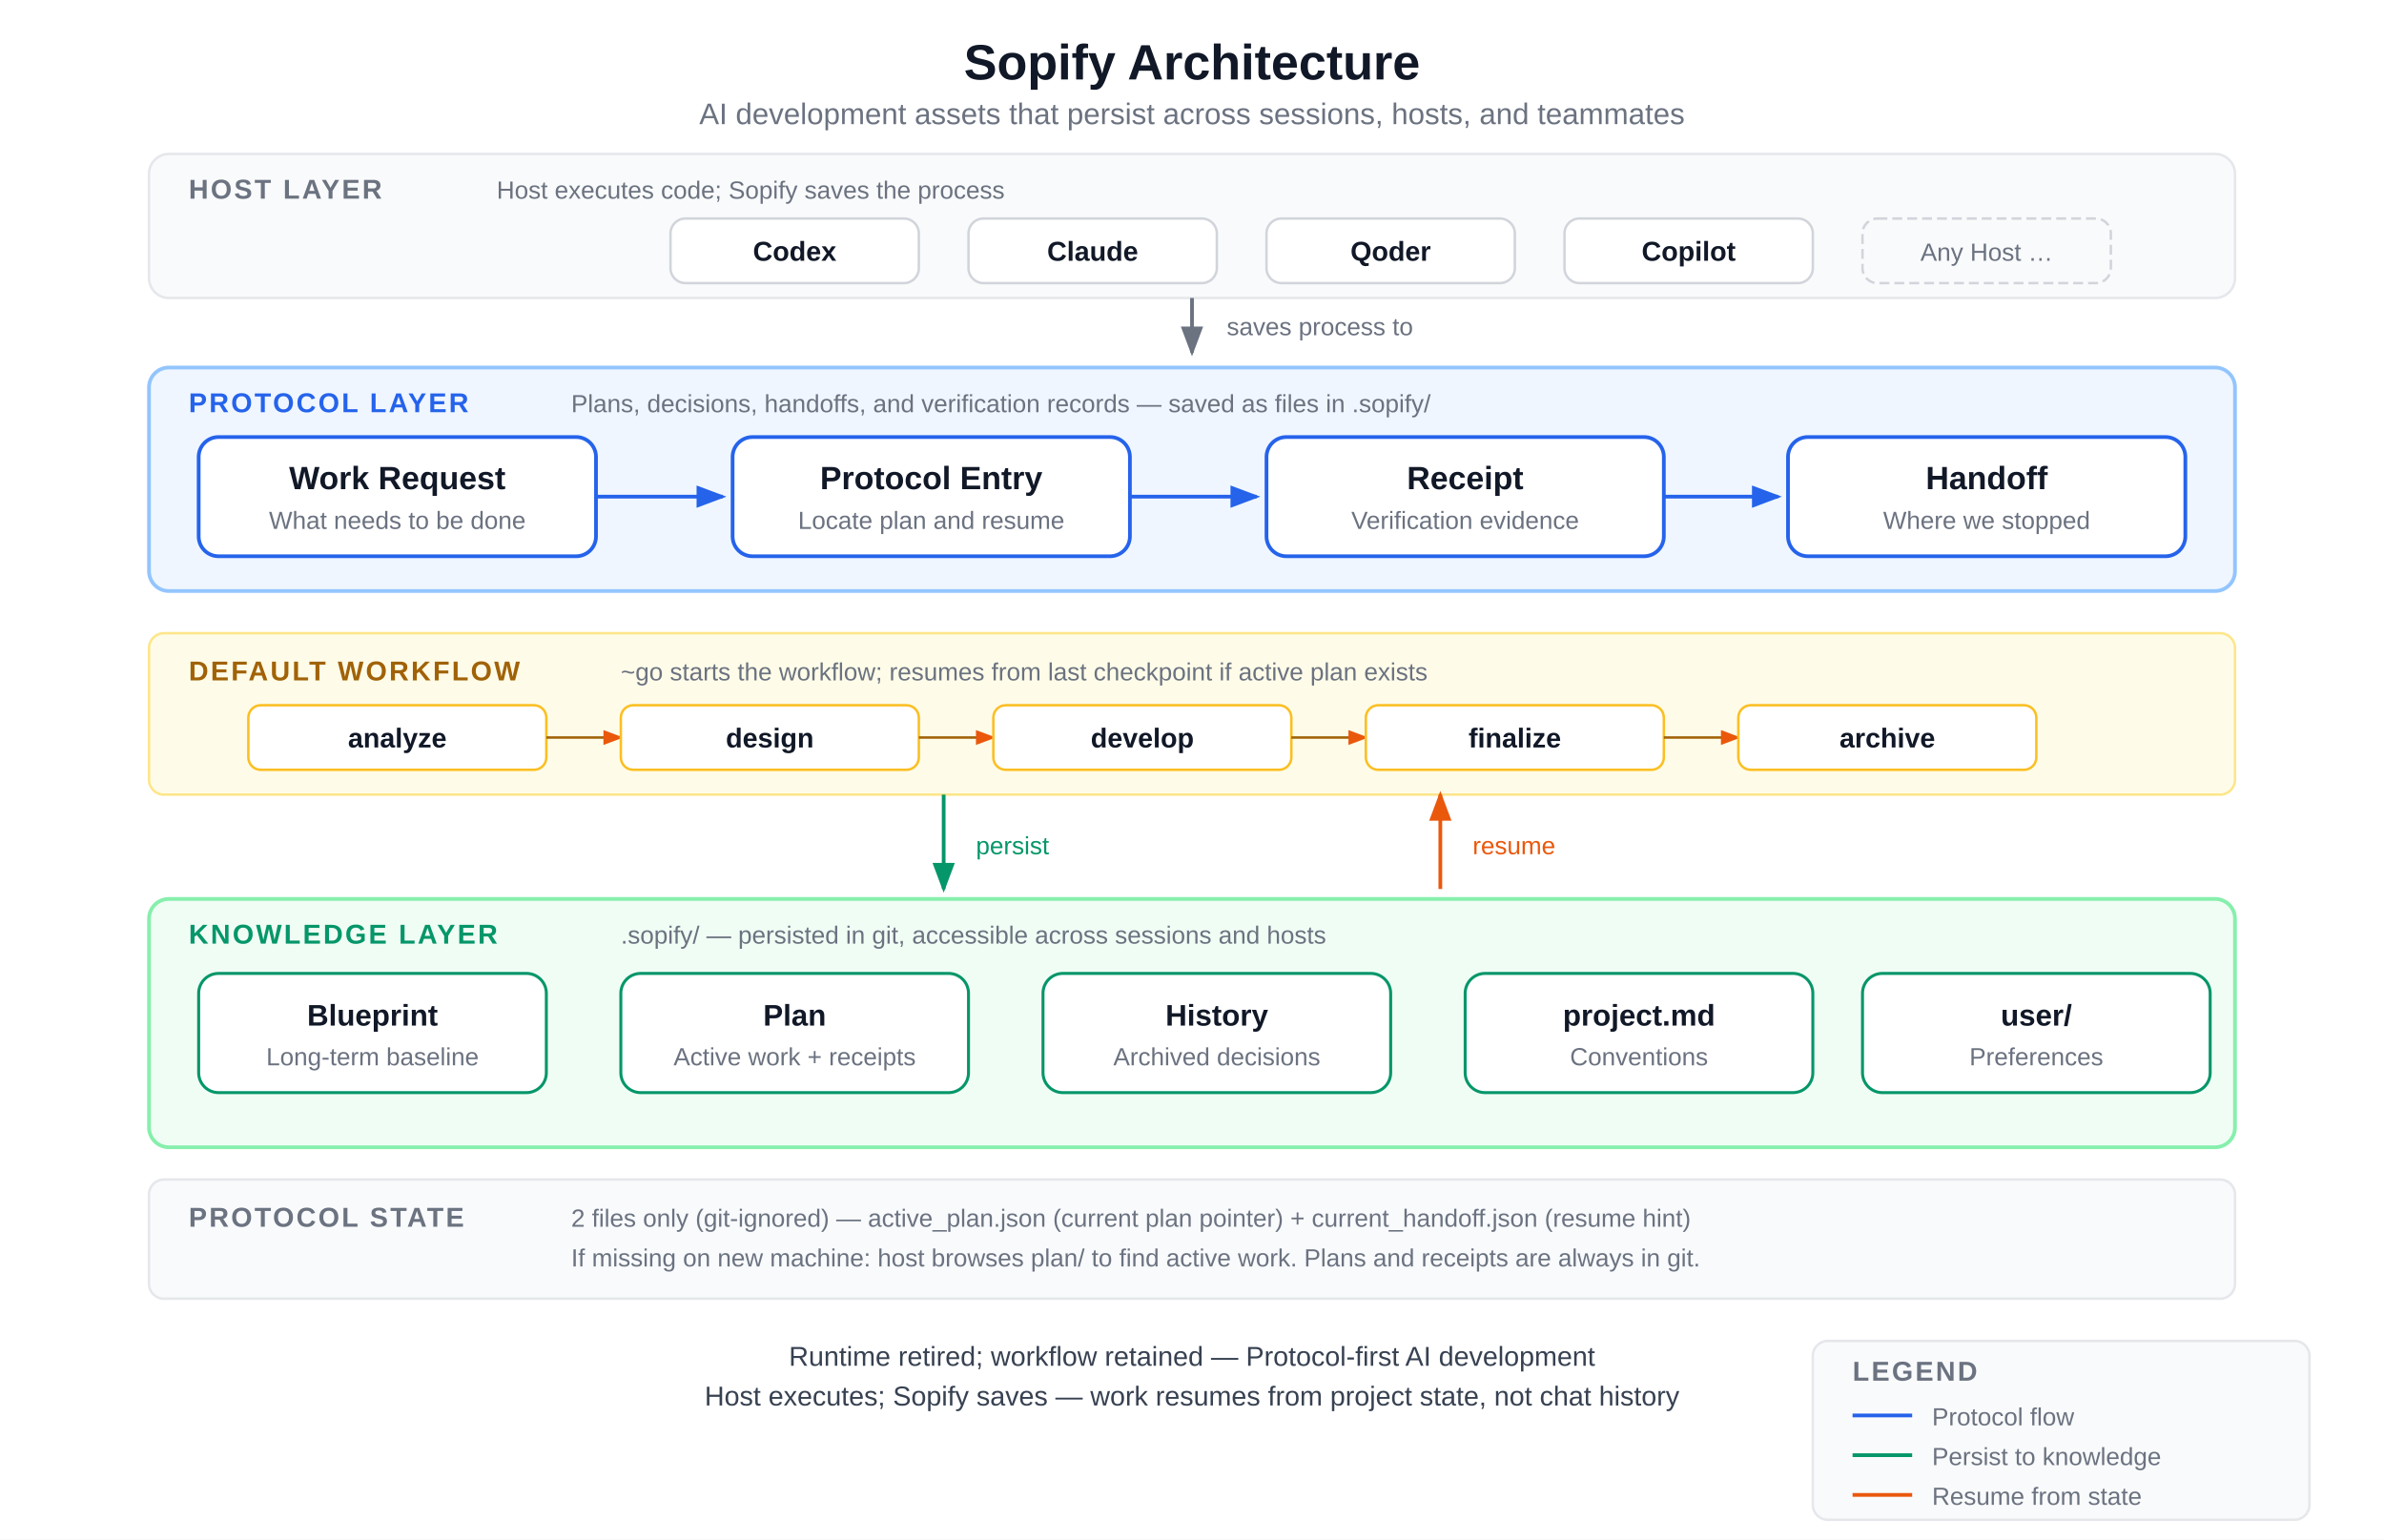
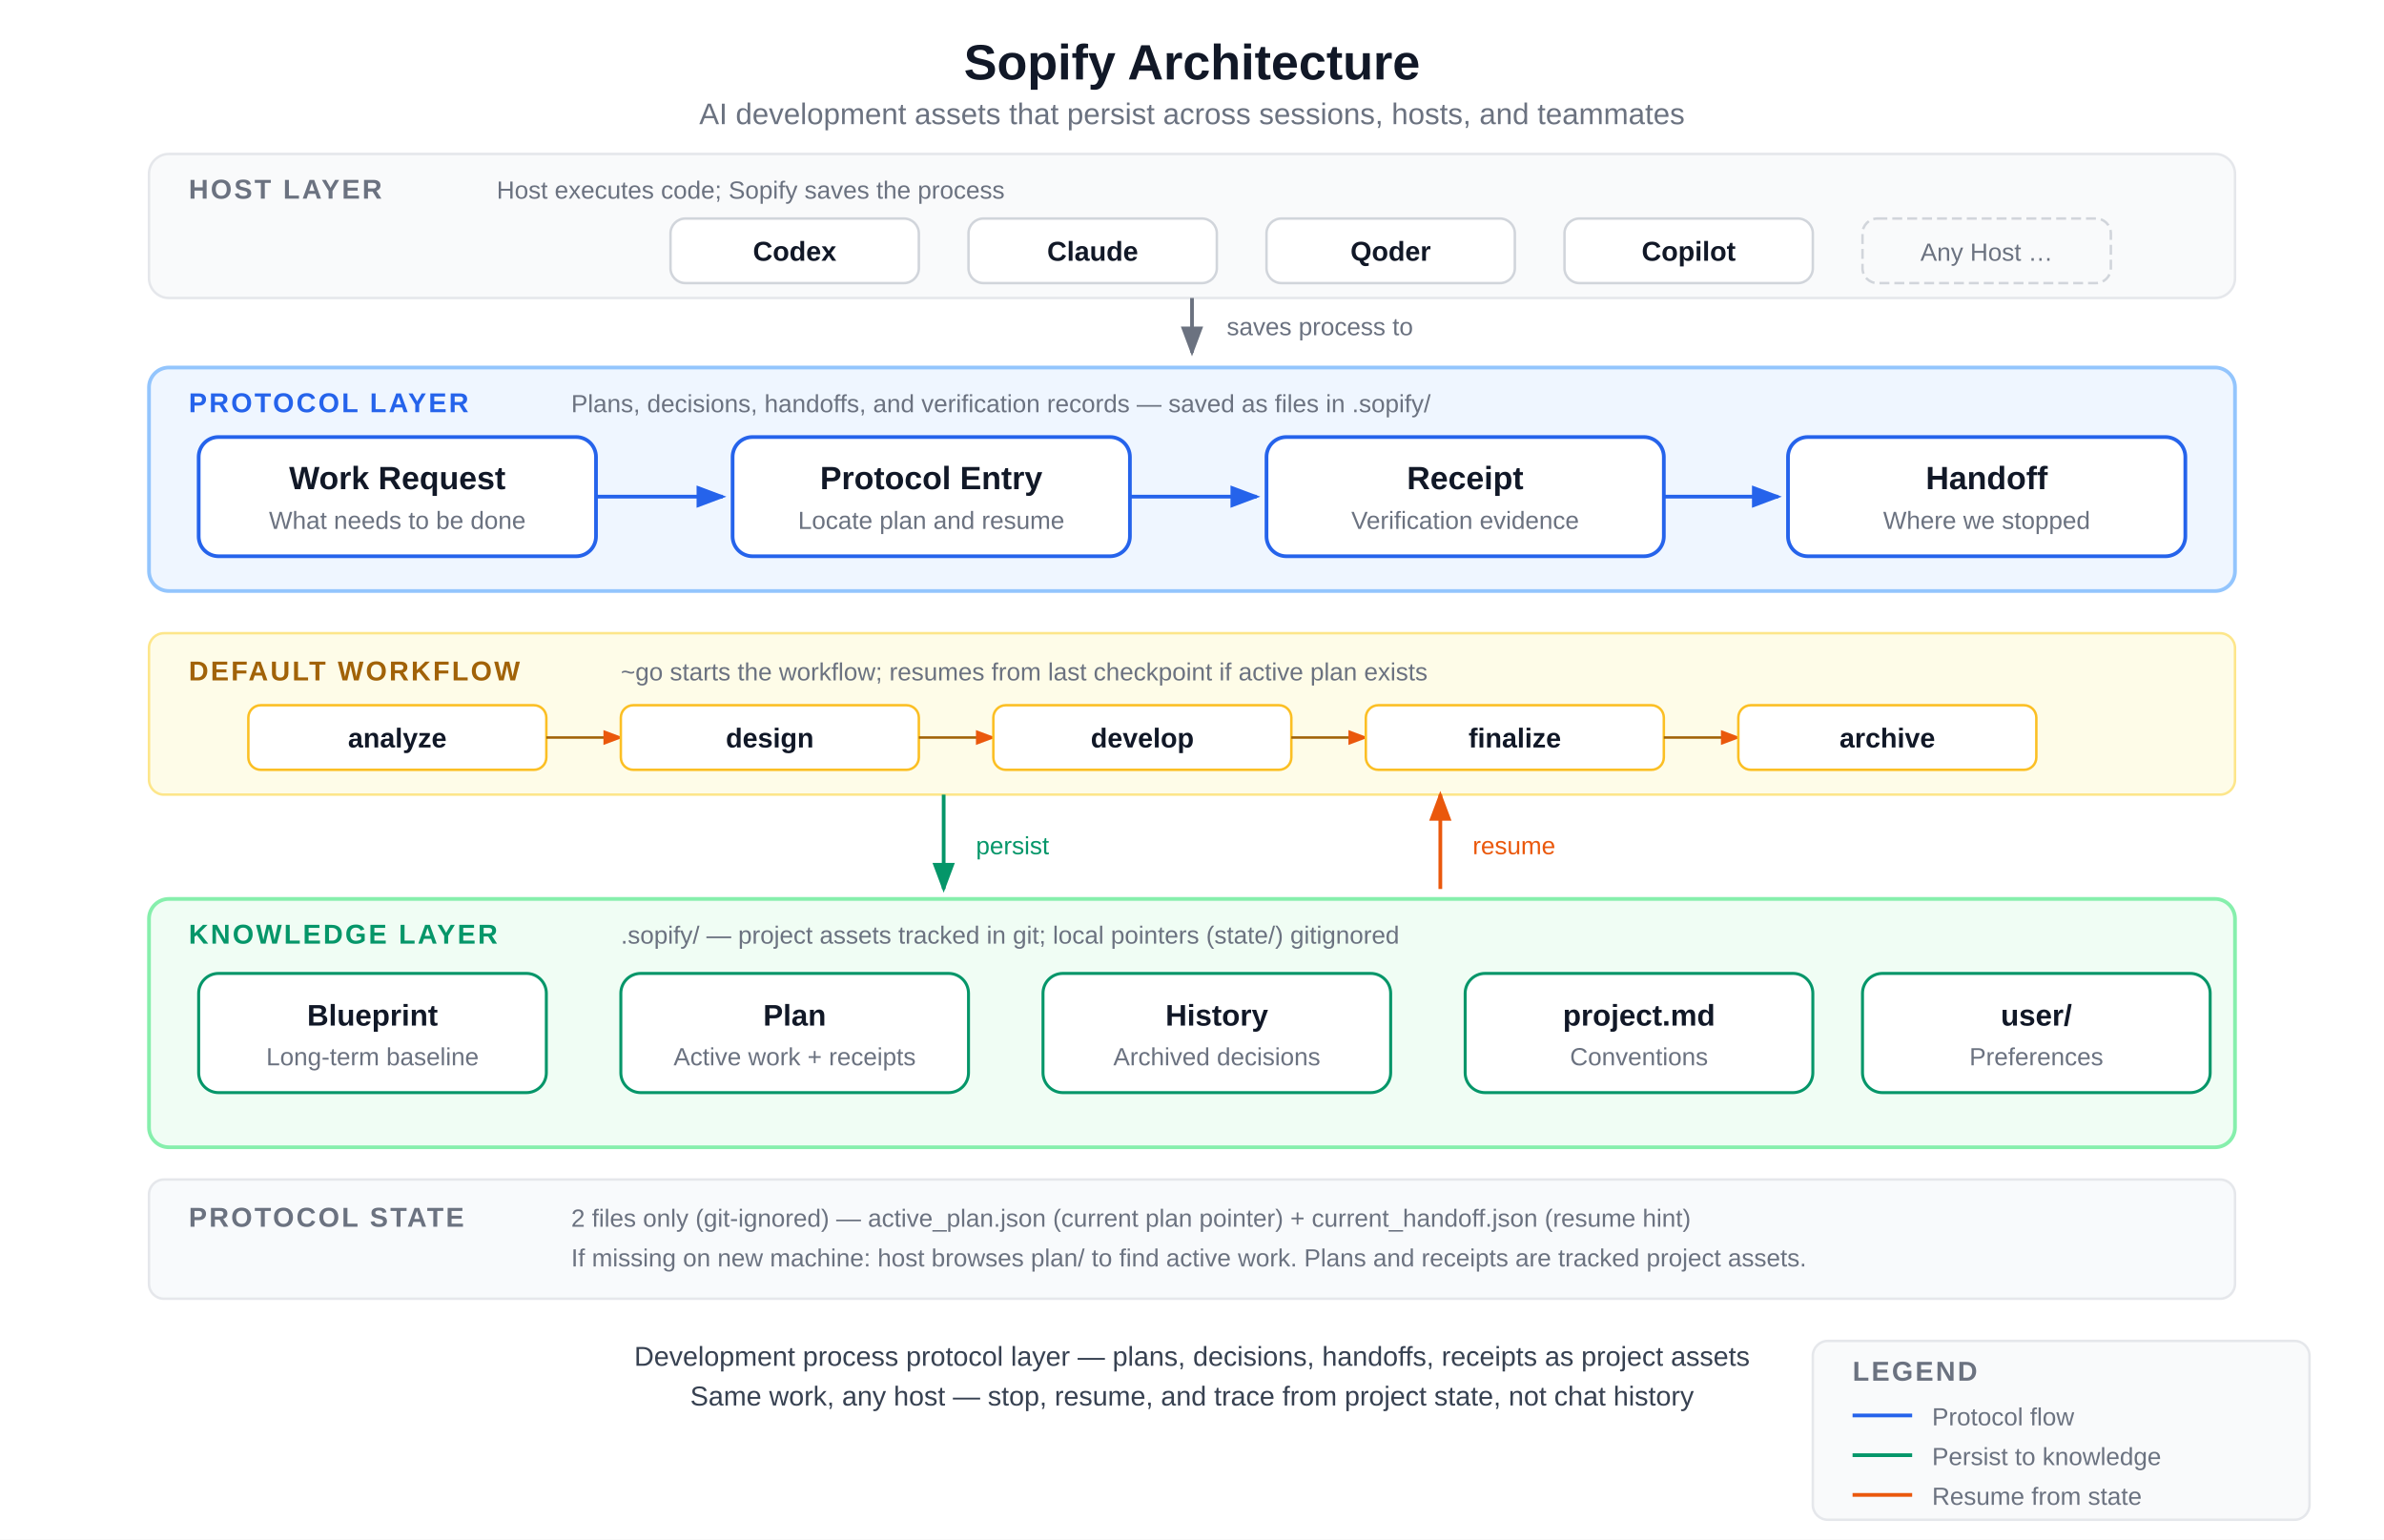
<svg xmlns="http://www.w3.org/2000/svg" viewBox="0 0 960 620">
  <style>
    text { font-family: -apple-system, BlinkMacSystemFont, "Segoe UI", "Helvetica Neue", Arial, "PingFang SC", "Microsoft YaHei", sans-serif; }
    .title { font-size: 20px; font-weight: 700; fill: #111827; }
    .subtitle { font-size: 12px; fill: #6b7280; }
    .tier-label { font-size: 11px; font-weight: 700; letter-spacing: 0.08em; }
    .node-name { font-size: 13px; font-weight: 600; fill: #111827; }
    .node-desc { font-size: 10px; fill: #6b7280; }
    .slogan { font-size: 11px; font-weight: 500; fill: #374151; }
    .arrow-label { font-size: 10px; font-weight: 500; }
  </style>
  <defs>
    <marker id="a-blue" markerWidth="8" markerHeight="6" refX="7" refY="3" orient="auto">
      <polygon points="0 0,8 3,0 6" fill="#2563eb" />
    </marker>
    <marker id="a-green" markerWidth="8" markerHeight="6" refX="7" refY="3" orient="auto">
      <polygon points="0 0,8 3,0 6" fill="#059669" />
    </marker>
    <marker id="a-orange" markerWidth="8" markerHeight="6" refX="7" refY="3" orient="auto">
      <polygon points="0 0,8 3,0 6" fill="#ea580c" />
    </marker>
    <marker id="a-gray" markerWidth="8" markerHeight="6" refX="7" refY="3" orient="auto">
      <polygon points="0 0,8 3,0 6" fill="#6b7280" />
    </marker>
  </defs>
  <rect width="960" height="620" fill="#ffffff" />
  <text x="480" y="32" text-anchor="middle" class="title">Sopify Architecture</text>
  <text x="480" y="50" text-anchor="middle" class="subtitle">AI development assets that persist across sessions, hosts, and teammates</text>
  <rect x="60" y="62" width="840" height="58" rx="8" fill="#f9fafb" stroke="#e5e7eb" stroke-width="1" />
  <text x="76" y="80" class="tier-label" fill="#6b7280">HOST LAYER</text>
  <text x="200" y="80" class="node-desc">Host executes code; Sopify saves the process</text>
  <rect x="270" y="88" width="100" height="26" rx="6" fill="#ffffff" stroke="#d1d5db" stroke-width="1" />
  <text x="320" y="105" text-anchor="middle" class="node-name" style="font-size:11px">Codex</text>
  <rect x="390" y="88" width="100" height="26" rx="6" fill="#ffffff" stroke="#d1d5db" stroke-width="1" />
  <text x="440" y="105" text-anchor="middle" class="node-name" style="font-size:11px">Claude</text>
  <rect x="510" y="88" width="100" height="26" rx="6" fill="#ffffff" stroke="#d1d5db" stroke-width="1" />
  <text x="560" y="105" text-anchor="middle" class="node-name" style="font-size:11px">Qoder</text>
  <rect x="630" y="88" width="100" height="26" rx="6" fill="#ffffff" stroke="#d1d5db" stroke-width="1" />
  <text x="680" y="105" text-anchor="middle" class="node-name" style="font-size:11px">Copilot</text>
  <rect x="750" y="88" width="100" height="26" rx="6" fill="#f9fafb" stroke="#d1d5db" stroke-width="1" stroke-dasharray="4,2" />
  <text x="800" y="105" text-anchor="middle" class="node-desc">Any Host …</text>
  <line x1="480" y1="120" x2="480" y2="142" stroke="#6b7280" stroke-width="1.5" marker-end="url(#a-gray)" />
  <text x="494" y="135" class="arrow-label" fill="#6b7280">saves process to</text>
  <rect x="60" y="148" width="840" height="90" rx="8" fill="#eff6ff" stroke="#93c5fd" stroke-width="1.5" />
  <text x="76" y="166" class="tier-label" fill="#2563eb">PROTOCOL LAYER</text>
  <text x="230" y="166" class="node-desc">Plans, decisions, handoffs, and verification records — saved as files in .sopify/</text>
  <rect x="80" y="176" width="160" height="48" rx="8" fill="#ffffff" stroke="#2563eb" stroke-width="1.5" />
  <text x="160" y="197" text-anchor="middle" class="node-name">Work Request</text>
  <text x="160" y="213" text-anchor="middle" class="node-desc">What needs to be done</text>
  <rect x="295" y="176" width="160" height="48" rx="8" fill="#ffffff" stroke="#2563eb" stroke-width="1.5" />
  <text x="375" y="197" text-anchor="middle" class="node-name">Protocol Entry</text>
  <text x="375" y="213" text-anchor="middle" class="node-desc">Locate plan and resume</text>
  <rect x="510" y="176" width="160" height="48" rx="8" fill="#ffffff" stroke="#2563eb" stroke-width="1.5" />
  <text x="590" y="197" text-anchor="middle" class="node-name">Receipt</text>
  <text x="590" y="213" text-anchor="middle" class="node-desc">Verification evidence</text>
  <rect x="720" y="176" width="160" height="48" rx="8" fill="#ffffff" stroke="#2563eb" stroke-width="1.5" />
  <text x="800" y="197" text-anchor="middle" class="node-name">Handoff</text>
  <text x="800" y="213" text-anchor="middle" class="node-desc">Where we stopped</text>
  <line x1="240" y1="200" x2="291" y2="200" stroke="#2563eb" stroke-width="1.5" marker-end="url(#a-blue)" />
  <line x1="455" y1="200" x2="506" y2="200" stroke="#2563eb" stroke-width="1.5" marker-end="url(#a-blue)" />
  <line x1="670" y1="200" x2="716" y2="200" stroke="#2563eb" stroke-width="1.5" marker-end="url(#a-blue)" />
  <rect x="60" y="255" width="840" height="65" rx="6" fill="#fefce8" stroke="#fde68a" stroke-width="1" />
  <text x="76" y="274" class="tier-label" fill="#a16207">DEFAULT WORKFLOW</text>
  <text x="250" y="274" class="node-desc">~go starts the workflow; resumes from last checkpoint if active plan exists</text>
  <rect x="100" y="284" width="120" height="26" rx="5" fill="#ffffff" stroke="#fbbf24" stroke-width="1" />
  <text x="160" y="301" text-anchor="middle" class="node-name" style="font-size:11px">analyze</text>
  <line x1="220" y1="297" x2="250" y2="297" stroke="#a16207" stroke-width="1" marker-end="url(#a-orange)" />
  <rect x="250" y="284" width="120" height="26" rx="5" fill="#ffffff" stroke="#fbbf24" stroke-width="1" />
  <text x="310" y="301" text-anchor="middle" class="node-name" style="font-size:11px">design</text>
  <line x1="370" y1="297" x2="400" y2="297" stroke="#a16207" stroke-width="1" marker-end="url(#a-orange)" />
  <rect x="400" y="284" width="120" height="26" rx="5" fill="#ffffff" stroke="#fbbf24" stroke-width="1" />
  <text x="460" y="301" text-anchor="middle" class="node-name" style="font-size:11px">develop</text>
  <line x1="520" y1="297" x2="550" y2="297" stroke="#a16207" stroke-width="1" marker-end="url(#a-orange)" />
  <rect x="550" y="284" width="120" height="26" rx="5" fill="#ffffff" stroke="#fbbf24" stroke-width="1" />
  <text x="610" y="301" text-anchor="middle" class="node-name" style="font-size:11px">finalize</text>
  <line x1="670" y1="297" x2="700" y2="297" stroke="#a16207" stroke-width="1" marker-end="url(#a-orange)" />
  <rect x="700" y="284" width="120" height="26" rx="5" fill="#ffffff" stroke="#fbbf24" stroke-width="1" />
  <text x="760" y="301" text-anchor="middle" class="node-name" style="font-size:11px">archive</text>
  <line x1="380" y1="320" x2="380" y2="358" stroke="#059669" stroke-width="1.5" marker-end="url(#a-green)" />
  <text x="393" y="344" class="arrow-label" fill="#059669">persist</text>
  <line x1="580" y1="358" x2="580" y2="320" stroke="#ea580c" stroke-width="1.5" marker-end="url(#a-orange)" />
  <text x="593" y="344" class="arrow-label" fill="#ea580c">resume</text>
  <rect x="60" y="362" width="840" height="100" rx="8" fill="#f0fdf4" stroke="#86efac" stroke-width="1.5" />
  <text x="76" y="380" class="tier-label" fill="#059669">KNOWLEDGE LAYER</text>
-   <text x="250" y="380" class="node-desc">.sopify/ — persisted in git, accessible across sessions and hosts</text>
+   <text x="250" y="380" class="node-desc">.sopify/ — project assets tracked in git; local pointers (state/) gitignored</text>
  <rect x="80" y="392" width="140" height="48" rx="8" fill="#ffffff" stroke="#059669" stroke-width="1.2" />
  <text x="150" y="413" text-anchor="middle" class="node-name" style="font-size:12px">Blueprint</text>
  <text x="150" y="429" text-anchor="middle" class="node-desc">Long-term baseline</text>
  <rect x="250" y="392" width="140" height="48" rx="8" fill="#ffffff" stroke="#059669" stroke-width="1.2" />
  <text x="320" y="413" text-anchor="middle" class="node-name" style="font-size:12px">Plan</text>
  <text x="320" y="429" text-anchor="middle" class="node-desc">Active work + receipts</text>
  <rect x="420" y="392" width="140" height="48" rx="8" fill="#ffffff" stroke="#059669" stroke-width="1.2" />
  <text x="490" y="413" text-anchor="middle" class="node-name" style="font-size:12px">History</text>
  <text x="490" y="429" text-anchor="middle" class="node-desc">Archived decisions</text>
  <rect x="590" y="392" width="140" height="48" rx="8" fill="#ffffff" stroke="#059669" stroke-width="1.2" />
  <text x="660" y="413" text-anchor="middle" class="node-name" style="font-size:12px">project.md</text>
  <text x="660" y="429" text-anchor="middle" class="node-desc">Conventions</text>
  <rect x="750" y="392" width="140" height="48" rx="8" fill="#ffffff" stroke="#059669" stroke-width="1.2" />
  <text x="820" y="413" text-anchor="middle" class="node-name" style="font-size:12px">user/</text>
  <text x="820" y="429" text-anchor="middle" class="node-desc">Preferences</text>
  <rect x="60" y="475" width="840" height="48" rx="6" fill="#f8fafc" stroke="#e5e7eb" stroke-width="1" />
  <text x="76" y="494" class="tier-label" fill="#6b7280">PROTOCOL STATE</text>
  <text x="230" y="494" class="node-desc">2 files only (git-ignored) — active_plan.json (current plan pointer) + current_handoff.json (resume hint)</text>
-   <text x="230" y="510" class="node-desc">If missing on new machine: host browses plan/ to find active work. Plans and receipts are always in git.</text>
-   <text x="480" y="550" text-anchor="middle" class="slogan">Runtime retired; workflow retained — Protocol-first AI development</text>
-   <text x="480" y="566" text-anchor="middle" class="slogan">Host executes; Sopify saves — work resumes from project state, not chat history</text>
+   <text x="230" y="510" class="node-desc">If missing on new machine: host browses plan/ to find active work. Plans and receipts are tracked project assets.</text>
+   <text x="480" y="550" text-anchor="middle" class="slogan">Development process protocol layer — plans, decisions, handoffs, receipts as project assets</text>
+   <text x="480" y="566" text-anchor="middle" class="slogan">Same work, any host — stop, resume, and trace from project state, not chat history</text>
  <rect x="730" y="540" width="200" height="72" rx="6" fill="#f9fafb" stroke="#e5e7eb" stroke-width="1" />
  <text x="746" y="556" class="tier-label" fill="#6b7280">LEGEND</text>
  <line x1="746" y1="570" x2="770" y2="570" stroke="#2563eb" stroke-width="1.5" />
  <text x="778" y="574" class="node-desc">Protocol flow</text>
  <line x1="746" y1="586" x2="770" y2="586" stroke="#059669" stroke-width="1.5" />
  <text x="778" y="590" class="node-desc">Persist to knowledge</text>
  <line x1="746" y1="602" x2="770" y2="602" stroke="#ea580c" stroke-width="1.5" />
  <text x="778" y="606" class="node-desc">Resume from state</text>
</svg>
